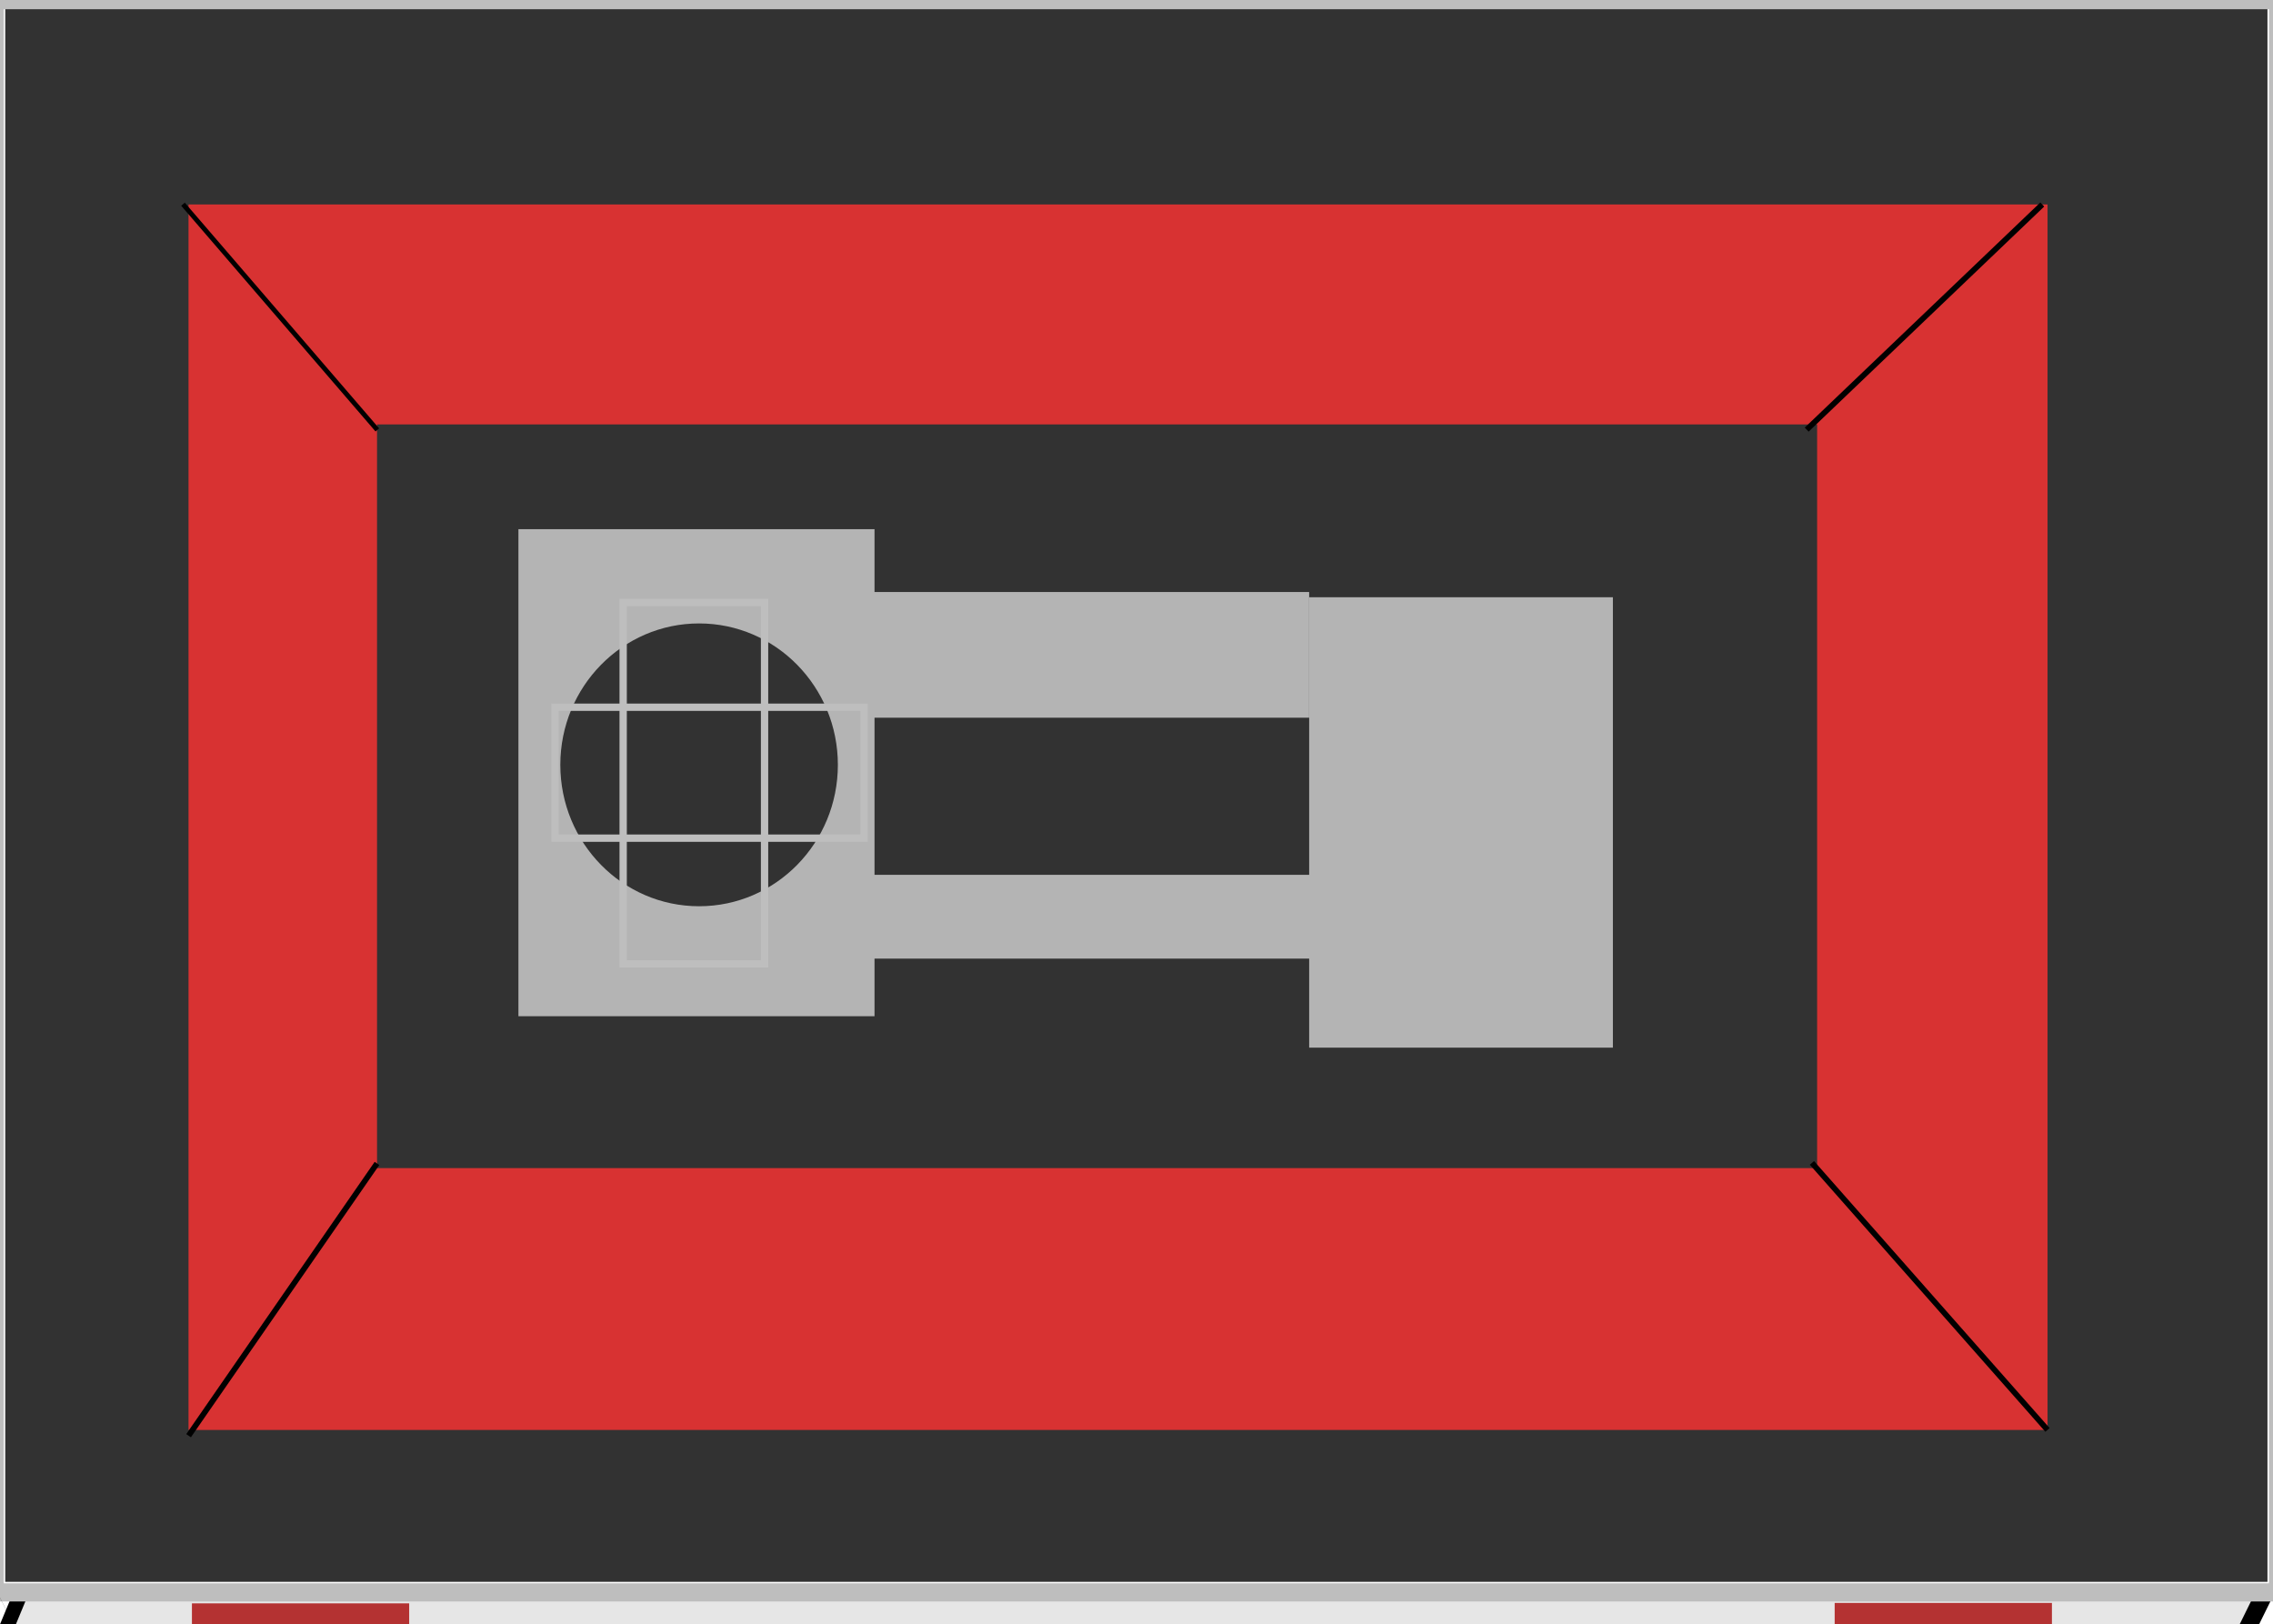
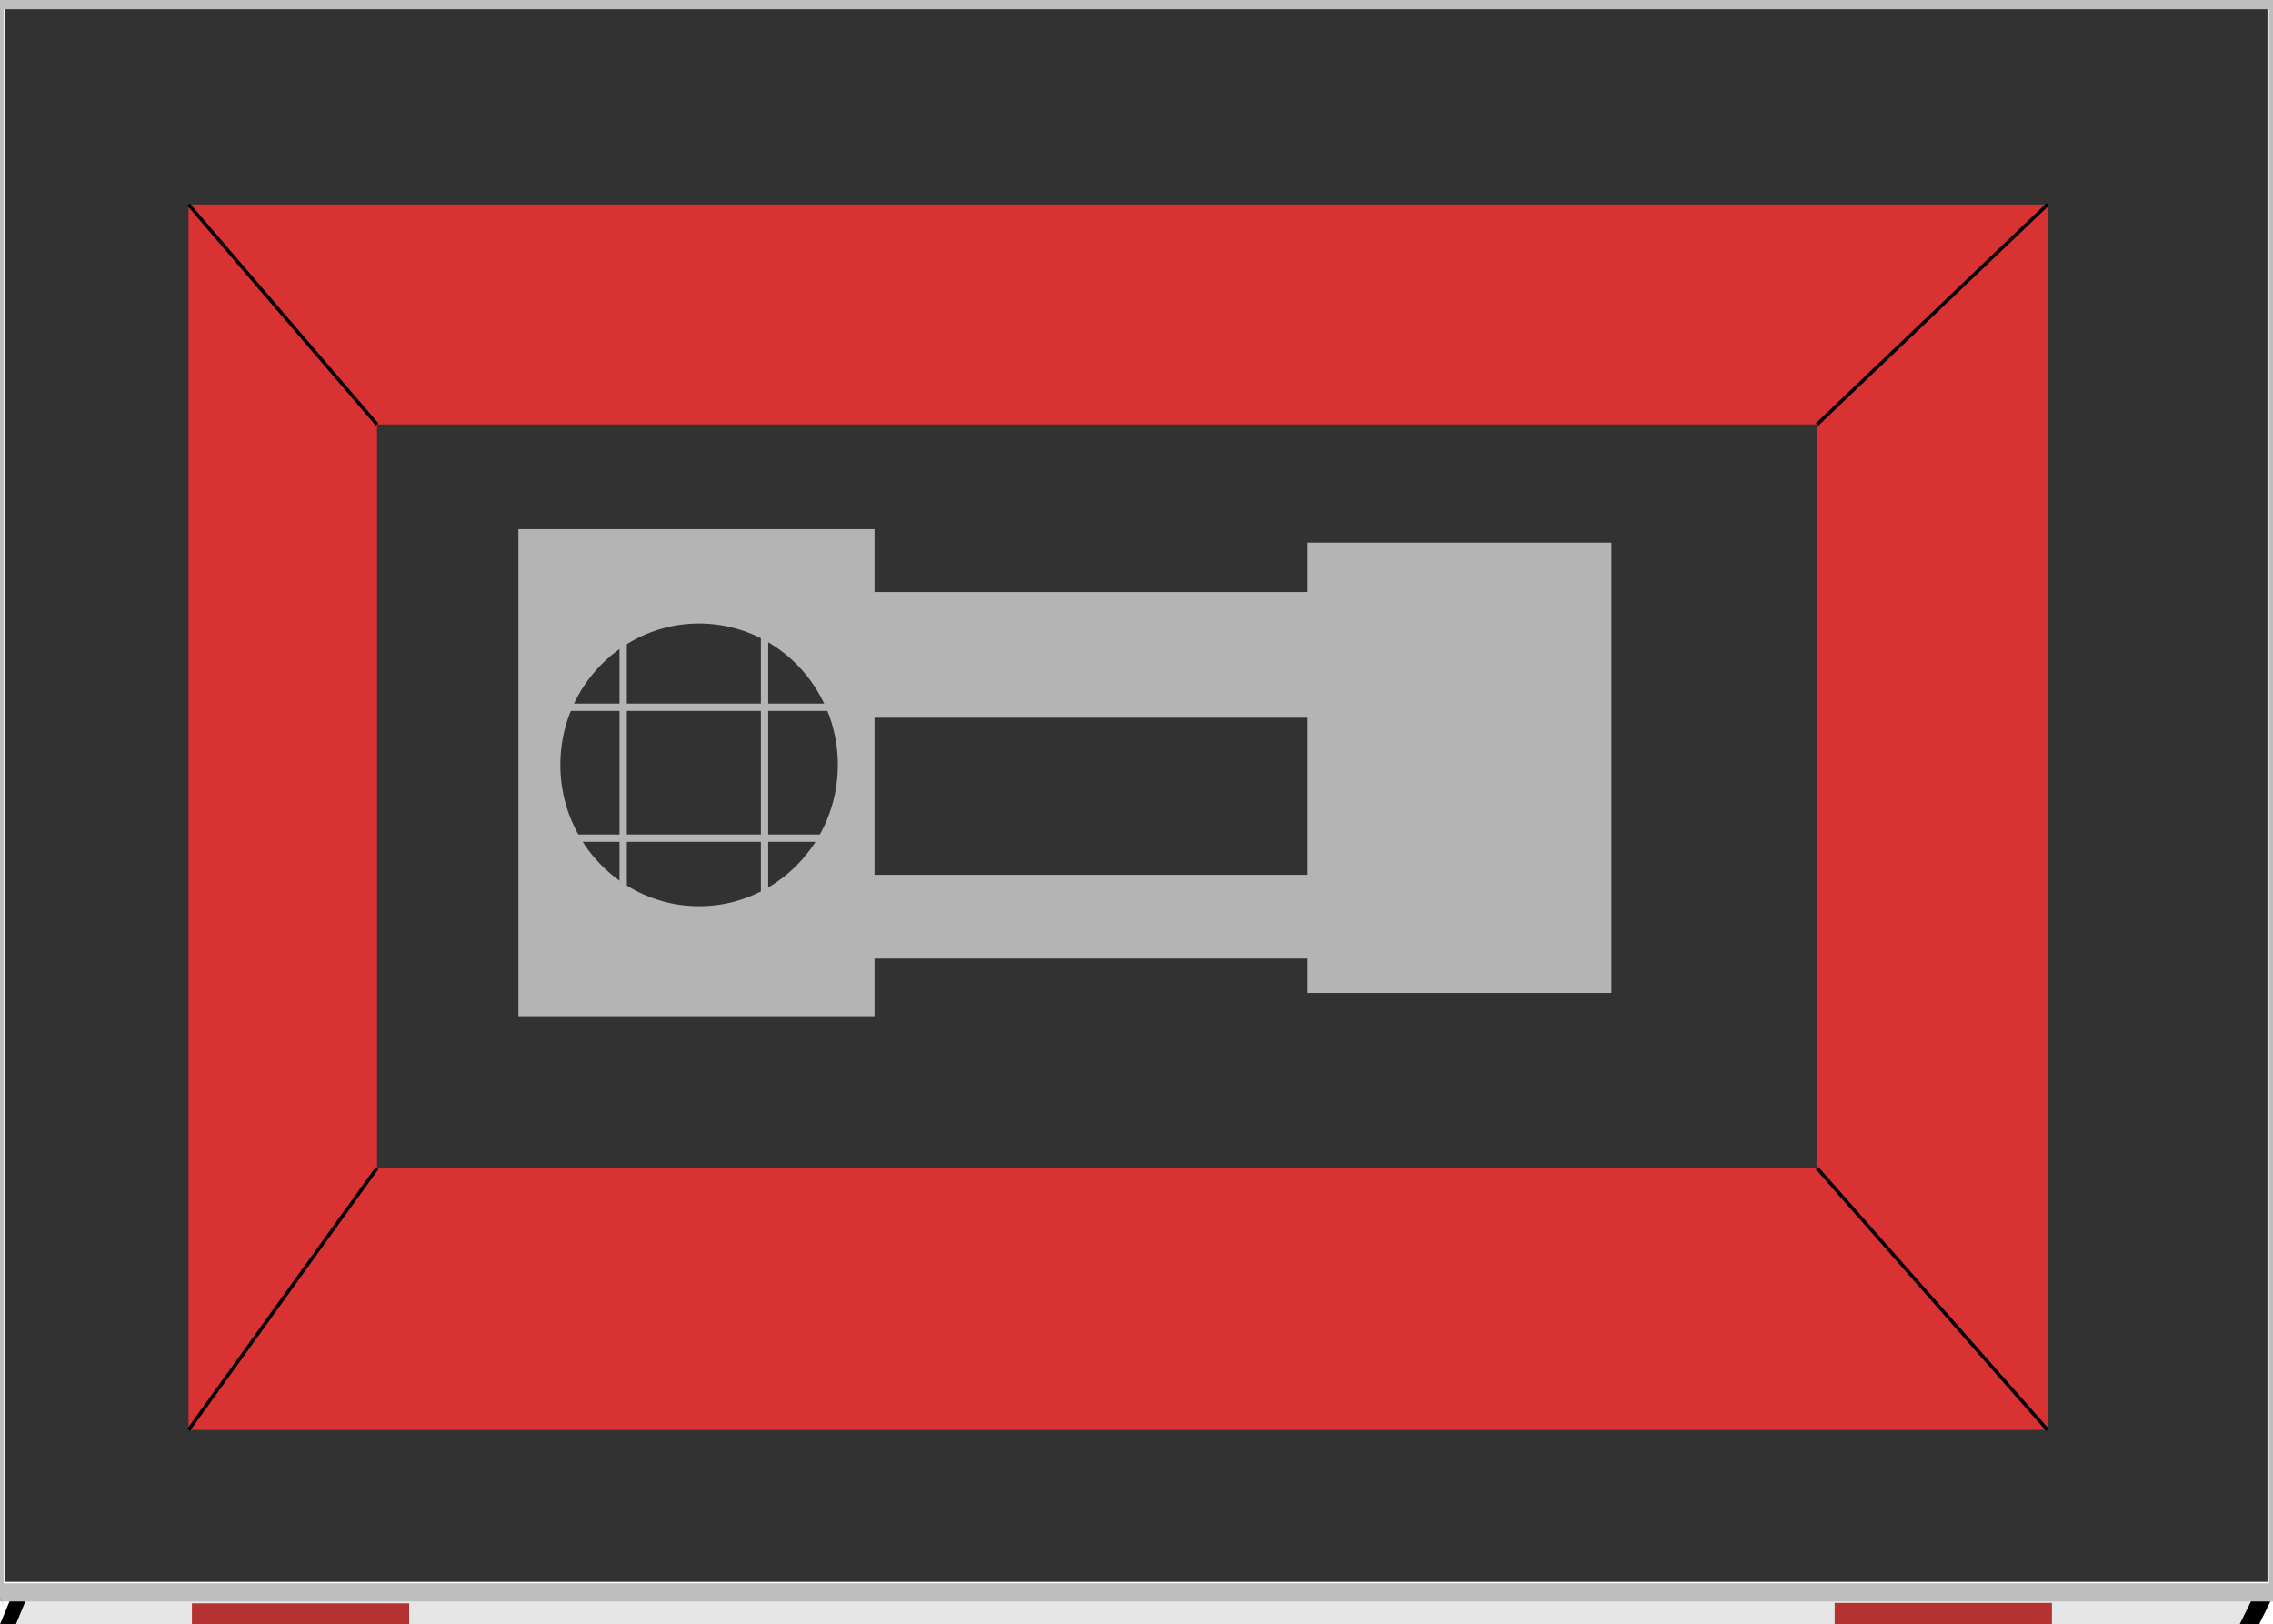
- <svg xmlns="http://www.w3.org/2000/svg" width="350mm" height="250mm" viewBox="0 0 1240.158 885.827" id="svg4824" version="1.1">
+ <svg xmlns="http://www.w3.org/2000/svg" version="1.1" id="svg4824" viewBox="0 0 1240.158 885.827" height="250mm" width="350mm">
  <defs id="defs4826">
    </defs>
-   <g id="layer1" transform="translate(0,-166.5354)">
-     <path style="fill:none;fill-rule:evenodd;stroke:#e6e6e6;stroke-width:18.966;stroke-linecap:butt;stroke-linejoin:miter;stroke-miterlimit:4;stroke-dasharray:none;stroke-opacity:1" d="m 7.774,1046.318 1222.82,0.458" id="path5466" />
-     <rect style="opacity:1;fill:#323232;fill-opacity:1;stroke:none;stroke-width:30;stroke-linejoin:miter;stroke-miterlimit:4;stroke-dasharray:none;stroke-opacity:0.278" id="rect5372" width="1234.286" height="862.857" x="2.857" y="166.648" />
-     <rect style="opacity:1;fill:#d83232;fill-opacity:1;stroke:none;stroke-width:30;stroke-linejoin:miter;stroke-miterlimit:4;stroke-dasharray:none;stroke-opacity:0.278" id="rect5374" width="1014.286" height="668.571" x="102.857" y="278.077" />
-     <rect style="opacity:1;fill:#323232;fill-opacity:1;stroke:none;stroke-width:30;stroke-linejoin:miter;stroke-miterlimit:4;stroke-dasharray:none;stroke-opacity:0.278" id="rect5376" width="785.714" height="405.714" x="205.714" y="398.076" />
-     <rect style="opacity:1;fill:#b4b4b4;fill-opacity:1;stroke:none;stroke-width:30;stroke-linejoin:miter;stroke-miterlimit:4;stroke-dasharray:none;stroke-opacity:0.278" id="rect5378" width="194.286" height="265.714" x="282.857" y="455.219" />
-     <rect style="opacity:1;fill:#b4b4b4;fill-opacity:1;stroke:none;stroke-width:30;stroke-linejoin:miter;stroke-miterlimit:4;stroke-dasharray:none;stroke-opacity:0.278" id="rect5380" width="251.429" height="68.571" x="462.857" y="489.505" />
-     <rect style="opacity:1;fill:#b4b4b4;fill-opacity:1;stroke:none;stroke-width:30;stroke-linejoin:miter;stroke-miterlimit:4;stroke-dasharray:none;stroke-opacity:0.278" id="rect5382" width="265.714" height="45.714" x="457.143" y="643.791" />
-     <rect style="opacity:1;fill:#b4b4b4;fill-opacity:1;stroke:none;stroke-width:30;stroke-linejoin:miter;stroke-miterlimit:4;stroke-dasharray:none;stroke-opacity:0.278" id="rect5384" width="165.714" height="245.714" x="714.286" y="492.362" />
-     <ellipse style="opacity:1;fill:#323232;fill-opacity:1;stroke:none;stroke-width:30;stroke-linejoin:miter;stroke-miterlimit:4;stroke-dasharray:none;stroke-opacity:0.278" id="path5386" cx="381.429" cy="583.791" rx="75.714" ry="77.143" />
-     <path style="fill:none;fill-rule:evenodd;stroke:#bebebe;stroke-width:0;stroke-linecap:butt;stroke-linejoin:miter;stroke-opacity:1;stroke-miterlimit:4;stroke-dasharray:none" d="m 297.143,543.791 177.143,-2.857" id="path5388" />
-     <path style="fill:none;fill-rule:evenodd;stroke:#bebebe;stroke-width:0;stroke-linecap:butt;stroke-linejoin:miter;stroke-opacity:1;stroke-miterlimit:4;stroke-dasharray:none" d="m 291.429,612.362 177.143,2.857" id="path5392" />
-     <path style="fill:none;fill-rule:evenodd;stroke:#bebebe;stroke-width:0;stroke-linecap:butt;stroke-linejoin:miter;stroke-opacity:1;stroke-miterlimit:4;stroke-dasharray:none" d="m 285.714,578.077 185.714,5.714" id="path5396" />
-     <path style="fill:none;fill-rule:evenodd;stroke:#bebebe;stroke-width:0;stroke-linecap:butt;stroke-linejoin:miter;stroke-opacity:1;stroke-miterlimit:4;stroke-dasharray:none" d="m 328.571,486.648 17.143,168.571" id="path5400" />
-     <path style="fill:none;fill-rule:evenodd;stroke:#bebebe;stroke-width:0;stroke-linecap:butt;stroke-linejoin:miter;stroke-opacity:1;stroke-miterlimit:4;stroke-dasharray:none" d="m 374.286,466.648 17.143,228.571" id="path5404" />
-     <path style="fill:none;fill-rule:evenodd;stroke:#bebebe;stroke-width:0;stroke-linecap:butt;stroke-linejoin:miter;stroke-opacity:1;stroke-miterlimit:4;stroke-dasharray:none" d="M 434.286,489.505 440,675.219" id="path5408" />
-     <rect style="opacity:1;fill:none;fill-opacity:1;stroke:#bebebe;stroke-width:4;stroke-linejoin:miter;stroke-miterlimit:4;stroke-dasharray:none;stroke-opacity:1" id="rect5412" width="168.571" height="71.429" x="302.857" y="552.362" />
-     <rect style="opacity:1;fill:none;fill-opacity:1;stroke:#bebebe;stroke-width:4;stroke-linejoin:miter;stroke-miterlimit:4;stroke-dasharray:none;stroke-opacity:1" id="rect5414" width="77.143" height="197.143" x="340" y="495.219" />
-     <path style="fill:none;fill-rule:evenodd;stroke:#000000;stroke-width:9.524;stroke-linecap:butt;stroke-linejoin:miter;stroke-miterlimit:4;stroke-dasharray:none;stroke-opacity:1" d="m 1236.171,1034.597 -12.872,26.161" id="path5434" />
-     <path style="fill:none;fill-rule:evenodd;stroke:#000000;stroke-width:8;stroke-linecap:butt;stroke-linejoin:miter;stroke-miterlimit:4;stroke-dasharray:none;stroke-opacity:1" d="m 12.069,1034.012 -8.988,21.682" id="path5442" />
-     <rect style="opacity:1;fill:none;fill-opacity:1;stroke:#bebebe;stroke-width:9.92;stroke-linejoin:miter;stroke-miterlimit:4;stroke-dasharray:none;stroke-opacity:1" id="rect5416" width="1245.795" height="868.652" x="-2.897" y="166.608" />
-     <path style="fill:none;fill-rule:evenodd;stroke:#000000;stroke-width:2.587;stroke-linecap:butt;stroke-linejoin:miter;stroke-miterlimit:4;stroke-dasharray:none;stroke-opacity:1" d="M 99.846,277.94 205.868,401.07" id="path5418" />
-     <path style="fill:none;fill-rule:evenodd;stroke:#000000;stroke-width:3.069;stroke-linecap:butt;stroke-linejoin:miter;stroke-miterlimit:4;stroke-dasharray:none;stroke-opacity:1" d="M 985.739,400.909 1114.261,278.101" id="path5422" />
-     <path style="fill:none;fill-rule:evenodd;stroke:#000000;stroke-width:3.063;stroke-linecap:butt;stroke-linejoin:miter;stroke-miterlimit:4;stroke-dasharray:none;stroke-opacity:1" d="M 988.595,800.955 1117.119,946.627" id="path5426" />
-     <path style="fill:none;fill-rule:evenodd;stroke:#000000;stroke-width:3.071;stroke-linecap:butt;stroke-linejoin:miter;stroke-miterlimit:4;stroke-dasharray:none;stroke-opacity:1" d="M 205.684,801.24 102.887,949.77" id="path5430" />
-     <path style="fill:none;fill-rule:evenodd;stroke:#000000;stroke-width:0.056px;stroke-linecap:butt;stroke-linejoin:miter;stroke-opacity:1" d="M -5.654,1027.235 11.368,1060.346" id="path5438" />
-     <path style="fill:none;fill-rule:evenodd;stroke:#000000;stroke-width:4;stroke-linecap:butt;stroke-linejoin:miter;stroke-opacity:1;stroke-miterlimit:4;stroke-dasharray:none" d="m 0,1055.219 1225.714,2.857" id="path5450" />
-     <rect style="opacity:1;fill:none;fill-opacity:1;stroke:#b43232;stroke-width:10.4;stroke-linejoin:miter;stroke-miterlimit:4;stroke-dasharray:none;stroke-opacity:1" id="rect5470" width="108.131" height="2.065" x="109.918" y="1046.445" />
-     <rect style="opacity:1;fill:none;fill-opacity:1;stroke:#b43232;stroke-width:10.4;stroke-linejoin:miter;stroke-miterlimit:4;stroke-dasharray:none;stroke-opacity:1" id="rect5470-2" width="108.131" height="2.065" x="1006.206" y="1046.212" />
+   <g transform="translate(0,-166.5354)" id="layer1">
+     <path id="path5466" d="m 7.774,1046.318 1222.82,0.458" style="fill:none;fill-rule:evenodd;stroke:#e6e6e6;stroke-width:18.966;stroke-linecap:butt;stroke-linejoin:miter;stroke-miterlimit:4;stroke-dasharray:none;stroke-opacity:1" />
+     <rect y="166.648" x="2.857" height="862.857" width="1234.286" id="rect5372" style="opacity:1;fill:#323232;fill-opacity:1;stroke:none;stroke-width:30;stroke-linejoin:miter;stroke-miterlimit:4;stroke-dasharray:none;stroke-opacity:0.278" />
+     <rect y="278.077" x="102.857" height="668.571" width="1014.286" id="rect5374" style="opacity:1;fill:#d83232;fill-opacity:1;stroke:none;stroke-width:30;stroke-linejoin:miter;stroke-miterlimit:4;stroke-dasharray:none;stroke-opacity:0.278" />
+     <rect y="398.076" x="205.714" height="405.714" width="785.714" id="rect5376" style="opacity:1;fill:#323232;fill-opacity:1;stroke:none;stroke-width:30;stroke-linejoin:miter;stroke-miterlimit:4;stroke-dasharray:none;stroke-opacity:0.278" />
+     <rect y="455.219" x="282.857" height="265.714" width="194.286" id="rect5378" style="opacity:1;fill:#b4b4b4;fill-opacity:1;stroke:none;stroke-width:30;stroke-linejoin:miter;stroke-miterlimit:4;stroke-dasharray:none;stroke-opacity:0.278" />
+     <rect y="489.505" x="462.857" height="68.571" width="251.429" id="rect5380" style="opacity:1;fill:#b4b4b4;fill-opacity:1;stroke:none;stroke-width:30;stroke-linejoin:miter;stroke-miterlimit:4;stroke-dasharray:none;stroke-opacity:0.278" />
+     <rect y="643.791" x="457.143" height="45.714" width="265.714" id="rect5382" style="opacity:1;fill:#b4b4b4;fill-opacity:1;stroke:none;stroke-width:30;stroke-linejoin:miter;stroke-miterlimit:4;stroke-dasharray:none;stroke-opacity:0.278" />
+     <rect y="462.541" x="713.482" height="245.714" width="165.714" id="rect5384" style="opacity:1;fill:#b4b4b4;fill-opacity:1;stroke:none;stroke-width:30;stroke-linejoin:miter;stroke-miterlimit:4;stroke-dasharray:none;stroke-opacity:0.278" />
+     <ellipse ry="77.143" rx="75.714" cy="583.791" cx="381.429" id="path5386" style="opacity:1;fill:#323232;fill-opacity:1;stroke:none;stroke-width:30;stroke-linejoin:miter;stroke-miterlimit:4;stroke-dasharray:none;stroke-opacity:0.278" />
+     <path id="path5388" d="m 297.143,543.791 177.143,-2.857" style="fill:none;fill-rule:evenodd;stroke:#bebebe;stroke-width:0;stroke-linecap:butt;stroke-linejoin:miter;stroke-opacity:1;stroke-miterlimit:4;stroke-dasharray:none" />
+     <path id="path5392" d="m 291.429,612.362 177.143,2.857" style="fill:none;fill-rule:evenodd;stroke:#bebebe;stroke-width:0;stroke-linecap:butt;stroke-linejoin:miter;stroke-opacity:1;stroke-miterlimit:4;stroke-dasharray:none" />
+     <path id="path5396" d="m 285.714,578.077 185.714,5.714" style="fill:none;fill-rule:evenodd;stroke:#bebebe;stroke-width:0;stroke-linecap:butt;stroke-linejoin:miter;stroke-opacity:1;stroke-miterlimit:4;stroke-dasharray:none" />
+     <path id="path5400" d="m 328.571,486.648 17.143,168.571" style="fill:none;fill-rule:evenodd;stroke:#bebebe;stroke-width:0;stroke-linecap:butt;stroke-linejoin:miter;stroke-opacity:1;stroke-miterlimit:4;stroke-dasharray:none" />
+     <path id="path5404" d="m 374.286,466.648 17.143,228.571" style="fill:none;fill-rule:evenodd;stroke:#bebebe;stroke-width:0;stroke-linecap:butt;stroke-linejoin:miter;stroke-opacity:1;stroke-miterlimit:4;stroke-dasharray:none" />
+     <path id="path5408" d="M 434.286,489.505 440,675.219" style="fill:none;fill-rule:evenodd;stroke:#bebebe;stroke-width:0;stroke-linecap:butt;stroke-linejoin:miter;stroke-opacity:1;stroke-miterlimit:4;stroke-dasharray:none" />
+     <rect y="552.362" x="302.857" height="71.429" width="168.571" id="rect5412" style="opacity:1;fill:none;fill-opacity:1;stroke:#b4b4b4;stroke-width:4;stroke-linejoin:miter;stroke-miterlimit:4;stroke-dasharray:none;stroke-opacity:1" />
+     <rect y="495.219" x="340" height="197.143" width="77.143" id="rect5414" style="opacity:1;fill:none;fill-opacity:1;stroke:#b4b4b4;stroke-width:4;stroke-linejoin:miter;stroke-miterlimit:4;stroke-dasharray:none;stroke-opacity:1" />
+     <path id="path5434" d="m 1236.171,1034.597 -12.872,26.161" style="fill:none;fill-rule:evenodd;stroke:#000000;stroke-width:9.524;stroke-linecap:butt;stroke-linejoin:miter;stroke-miterlimit:4;stroke-dasharray:none;stroke-opacity:1" />
+     <path id="path5442" d="m 12.069,1034.012 -8.988,21.682" style="fill:none;fill-rule:evenodd;stroke:#000000;stroke-width:8;stroke-linecap:butt;stroke-linejoin:miter;stroke-miterlimit:4;stroke-dasharray:none;stroke-opacity:1" />
+     <rect y="166.608" x="-2.897" height="868.652" width="1245.795" id="rect5416" style="opacity:1;fill:none;fill-opacity:1;stroke:#bebebe;stroke-width:9.92;stroke-linejoin:miter;stroke-miterlimit:4;stroke-dasharray:none;stroke-opacity:1" />
+     <path id="path5438" d="M -5.654,1027.235 11.368,1060.346" style="fill:none;fill-rule:evenodd;stroke:#000000;stroke-width:0.056px;stroke-linecap:butt;stroke-linejoin:miter;stroke-opacity:1" />
+     <path id="path5450" d="m 0,1055.219 1225.714,2.857" style="fill:none;fill-rule:evenodd;stroke:#000000;stroke-width:4;stroke-linecap:butt;stroke-linejoin:miter;stroke-opacity:1;stroke-miterlimit:4;stroke-dasharray:none" />
+     <rect y="1046.445" x="109.918" height="2.065" width="108.131" id="rect5470" style="opacity:1;fill:none;fill-opacity:1;stroke:#b43232;stroke-width:10.4;stroke-linejoin:miter;stroke-miterlimit:4;stroke-dasharray:none;stroke-opacity:1" />
+     <rect y="1046.212" x="1006.206" height="2.065" width="108.131" id="rect5470-2" style="opacity:1;fill:none;fill-opacity:1;stroke:#b43232;stroke-width:10.4;stroke-linejoin:miter;stroke-miterlimit:4;stroke-dasharray:none;stroke-opacity:1" />
+     <path id="path875" d="M 102.857,278.077 205.714,398.076" style="fill:none;stroke:#000000;stroke-width:1.875;stroke-linecap:butt;stroke-linejoin:miter;stroke-opacity:1;stroke-miterlimit:4;stroke-dasharray:none" />
+     <path id="path877" d="M 991.429,398.076 1117.143,278.077" style="fill:none;stroke:#000000;stroke-width:1.875;stroke-linecap:butt;stroke-linejoin:miter;stroke-opacity:1;stroke-miterlimit:4;stroke-dasharray:none" />
+     <path id="path879" d="M 991.429,803.791 1117.143,946.648" style="fill:none;stroke:#000000;stroke-width:1.875;stroke-linecap:butt;stroke-linejoin:miter;stroke-opacity:1;stroke-miterlimit:4;stroke-dasharray:none" />
+     <path id="path881" d="M 205.714,803.791 102.857,946.648" style="fill:none;stroke:#000000;stroke-width:1.875;stroke-linecap:butt;stroke-linejoin:miter;stroke-opacity:1;stroke-miterlimit:4;stroke-dasharray:none" />
  </g>
</svg>
